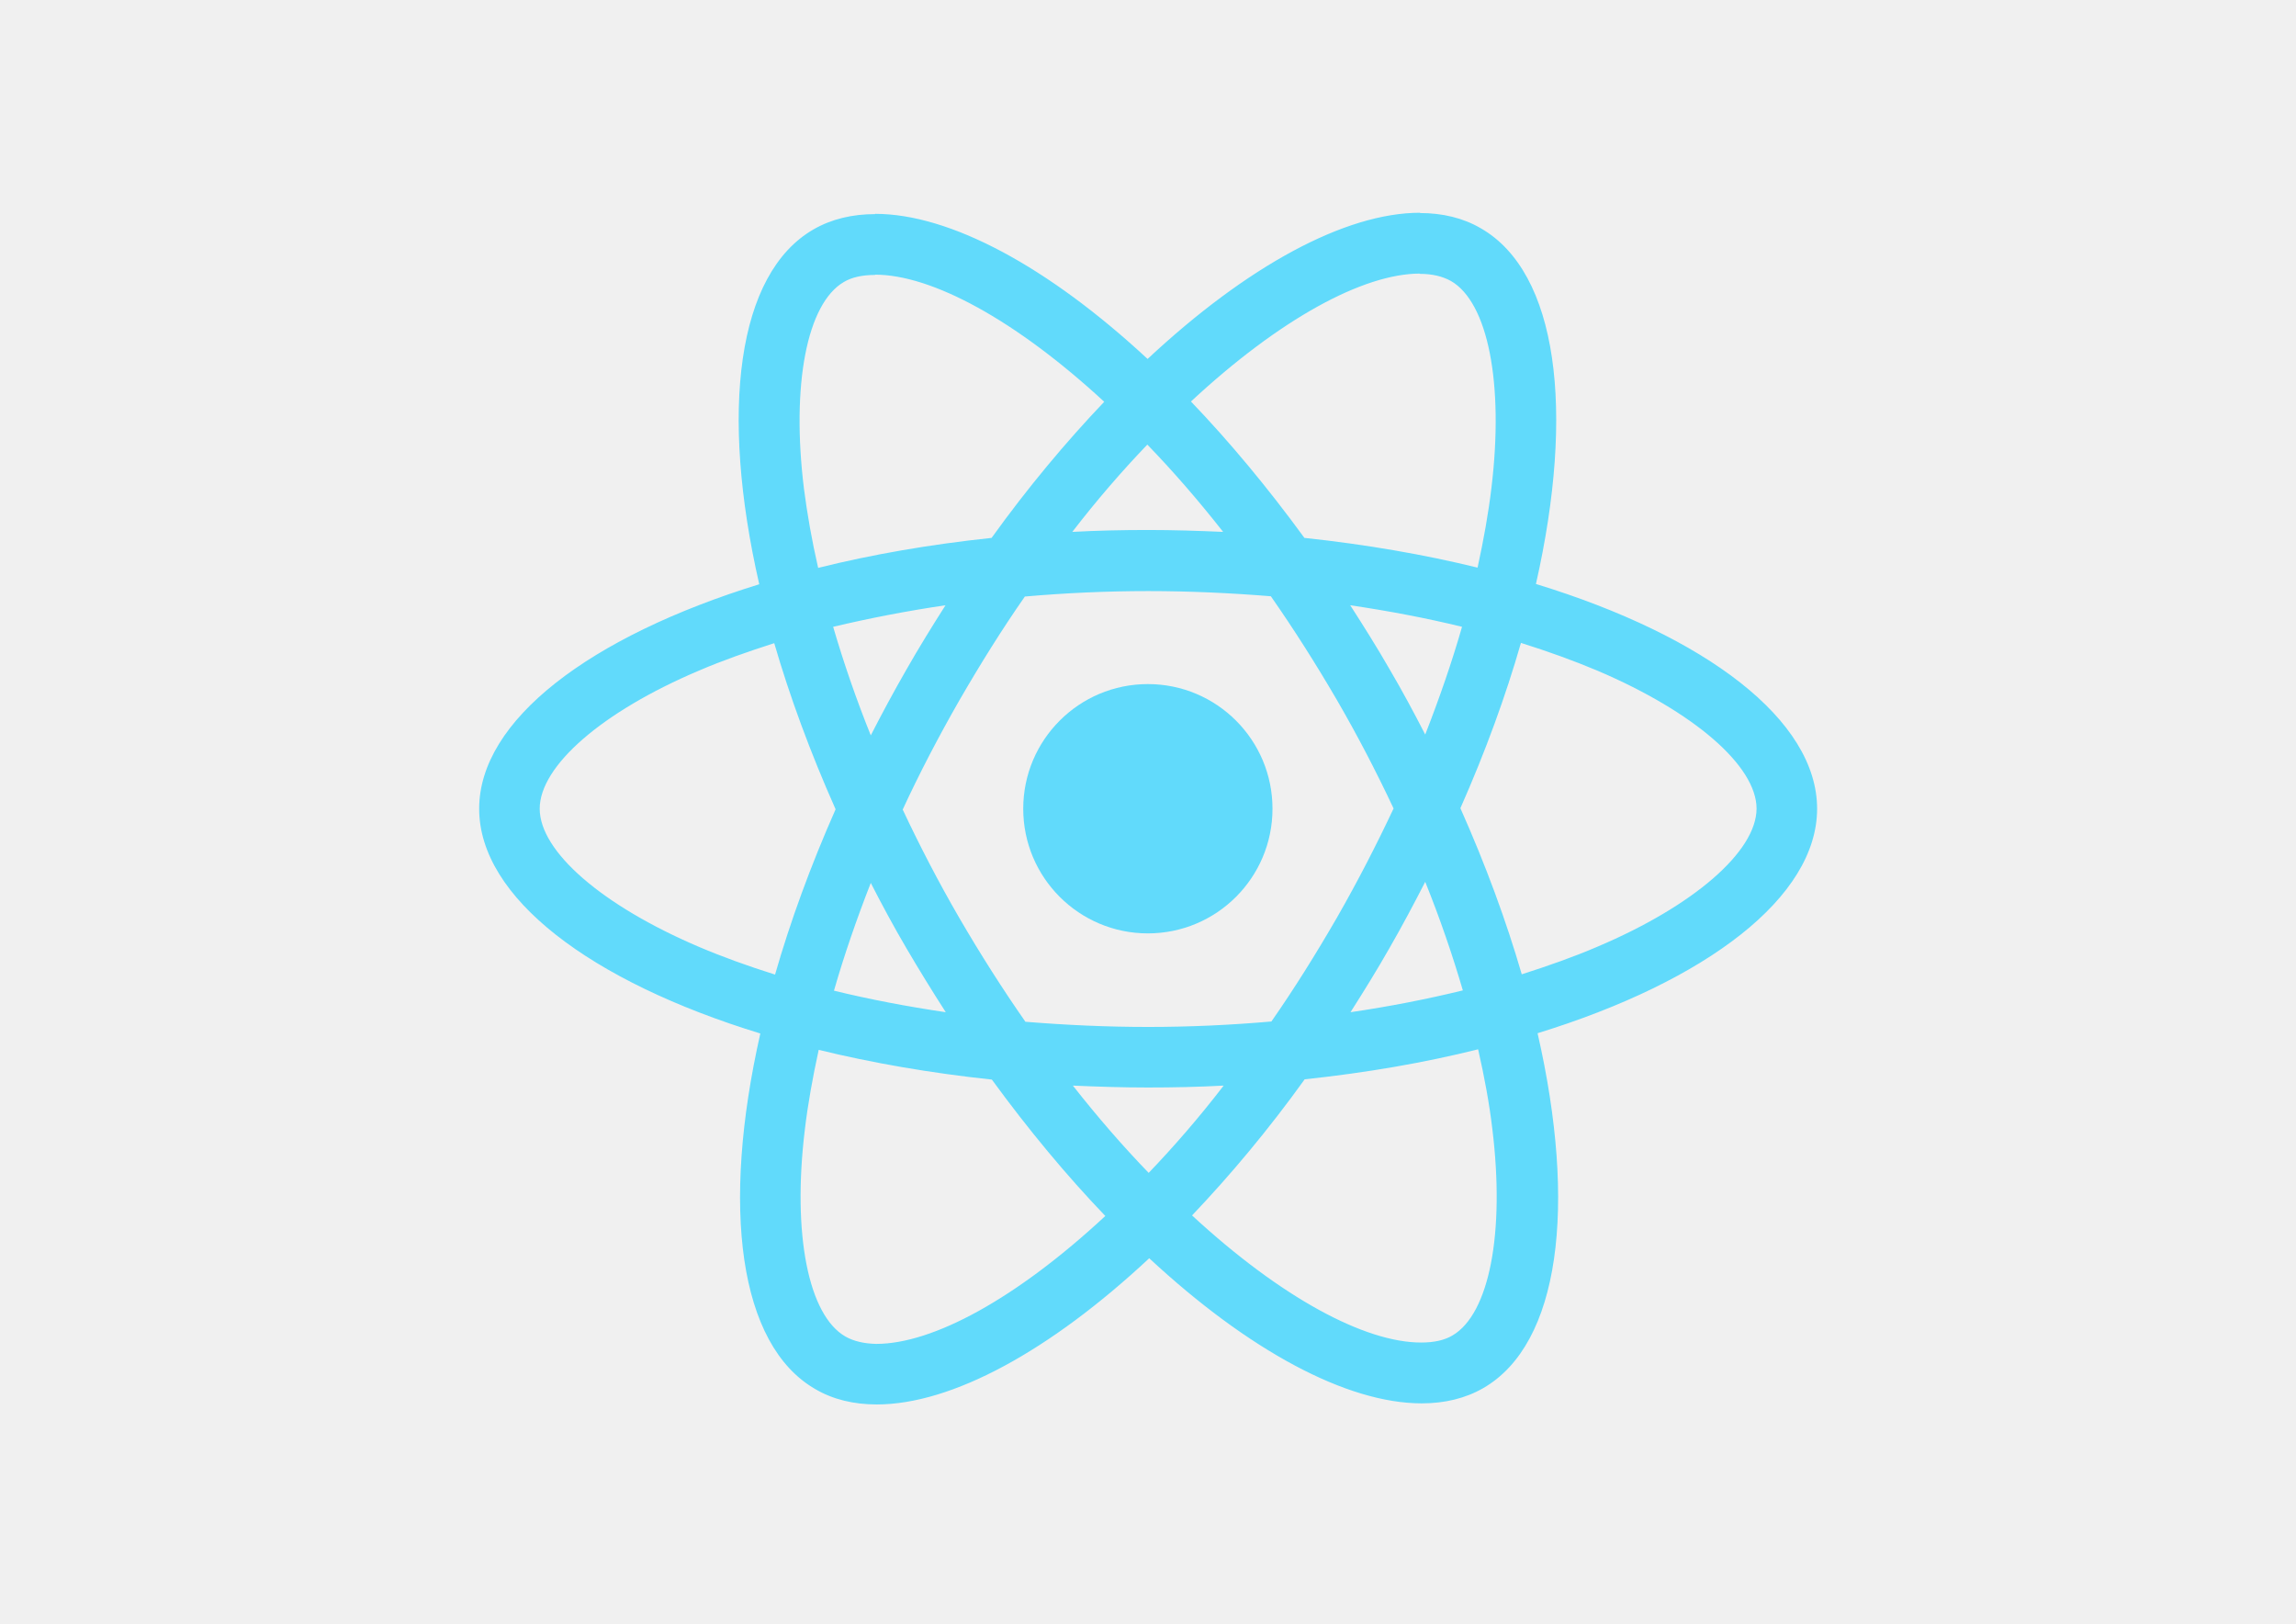
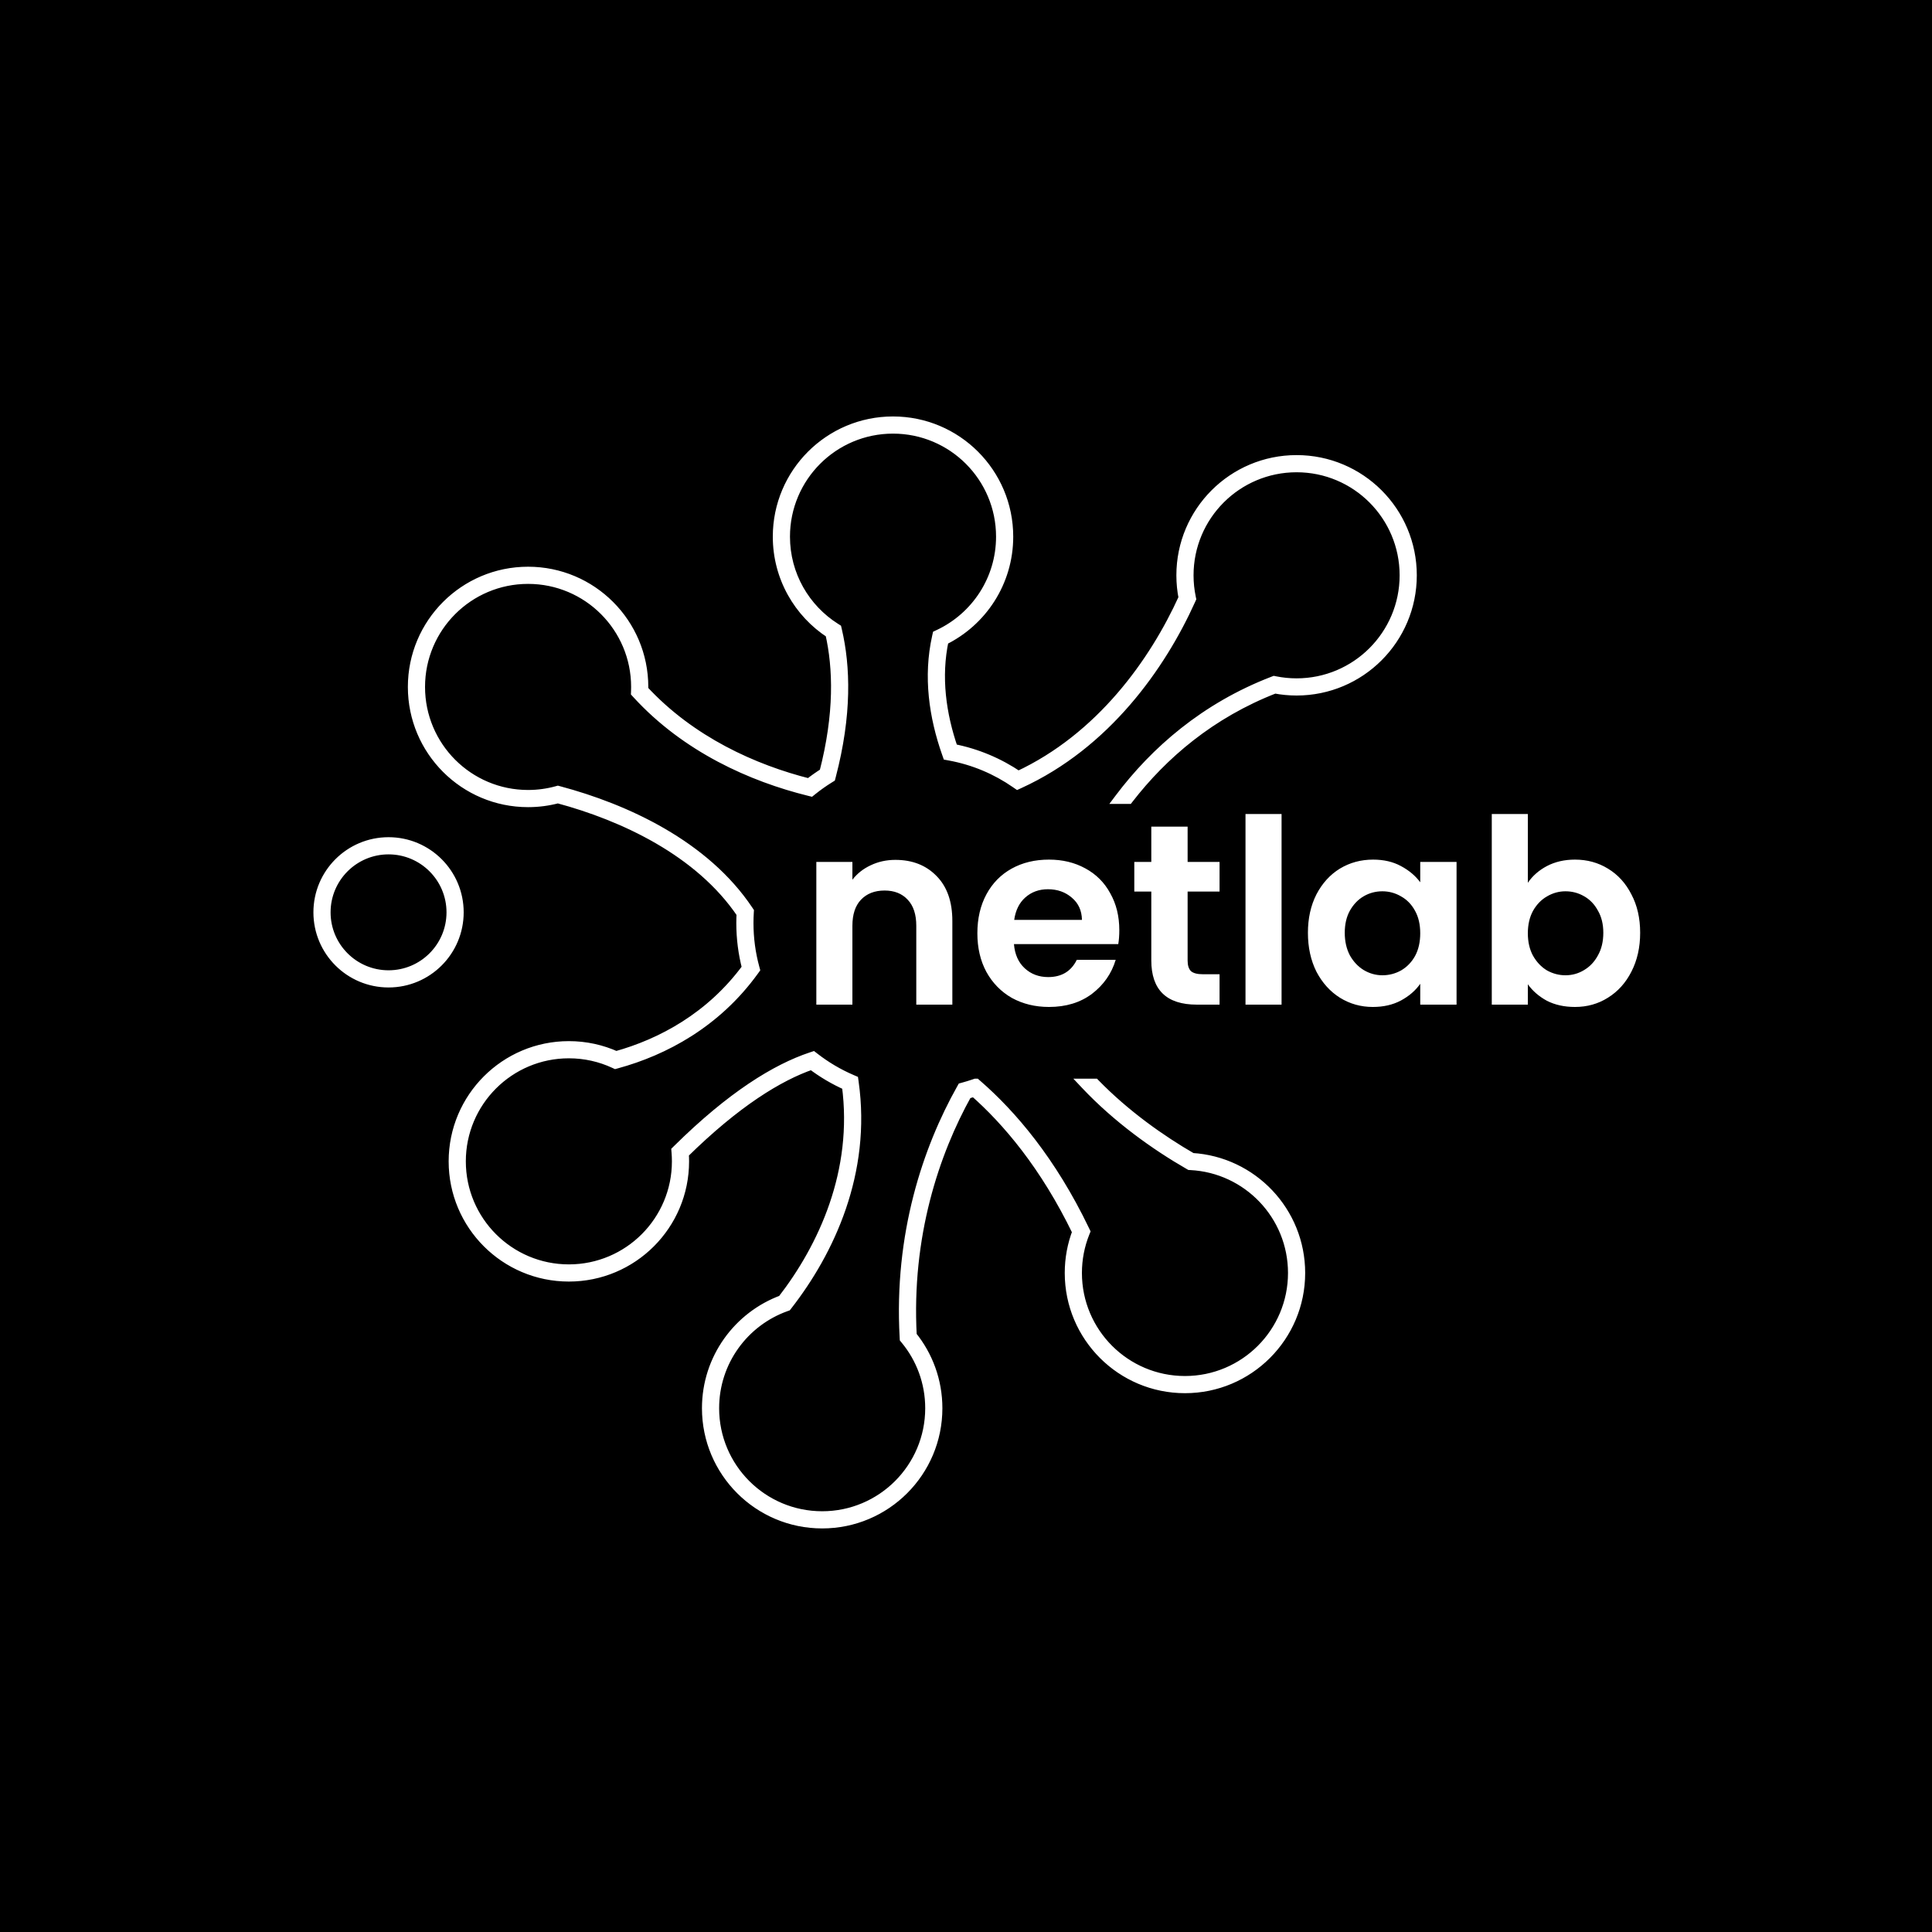
- <svg xmlns="http://www.w3.org/2000/svg" viewBox="0 0 841.9 595.3">
-   <g fill="#61DAFB">
-     <path d="M666.3 296.5c0-32.5-40.7-63.3-103.1-82.4 14.4-63.6 8-114.2-20.2-130.4-6.5-3.8-14.1-5.6-22.4-5.6v22.3c4.6 0 8.3.9 11.4 2.6 13.6 7.8 19.5 37.5 14.9 75.7-1.1 9.4-2.9 19.3-5.1 29.4-19.6-4.8-41-8.5-63.5-10.9-13.5-18.5-27.5-35.3-41.6-50 32.6-30.3 63.2-46.9 84-46.9V78c-27.5 0-63.5 19.6-99.9 53.6-36.4-33.8-72.4-53.2-99.9-53.2v22.3c20.7 0 51.4 16.5 84 46.6-14 14.7-28 31.4-41.3 49.9-22.6 2.4-44 6.1-63.6 11-2.3-10-4-19.7-5.2-29-4.7-38.2 1.1-67.9 14.6-75.8 3-1.8 6.9-2.6 11.5-2.6V78.5c-8.4 0-16 1.8-22.6 5.6-28.1 16.2-34.4 66.7-19.9 130.1-62.2 19.2-102.7 49.9-102.7 82.3 0 32.5 40.7 63.3 103.1 82.4-14.4 63.6-8 114.2 20.2 130.4 6.5 3.8 14.1 5.6 22.5 5.6 27.5 0 63.5-19.6 99.9-53.6 36.4 33.8 72.4 53.2 99.9 53.2 8.4 0 16-1.8 22.6-5.6 28.1-16.2 34.4-66.7 19.9-130.1 62-19.1 102.5-49.9 102.5-82.3zm-130.2-66.7c-3.7 12.9-8.3 26.2-13.5 39.5-4.1-8-8.4-16-13.1-24-4.6-8-9.5-15.8-14.4-23.4 14.2 2.1 27.9 4.7 41 7.9zm-45.8 106.5c-7.8 13.5-15.8 26.3-24.1 38.2-14.9 1.3-30 2-45.2 2-15.1 0-30.2-.7-45-1.9-8.3-11.9-16.4-24.6-24.2-38-7.6-13.1-14.5-26.4-20.8-39.8 6.2-13.4 13.2-26.8 20.7-39.9 7.8-13.5 15.8-26.3 24.1-38.2 14.9-1.3 30-2 45.2-2 15.1 0 30.2.7 45 1.9 8.3 11.9 16.4 24.6 24.2 38 7.6 13.1 14.5 26.4 20.8 39.8-6.3 13.4-13.2 26.8-20.7 39.9zm32.3-13c5.4 13.4 10 26.8 13.8 39.8-13.1 3.2-26.9 5.9-41.2 8 4.9-7.7 9.8-15.6 14.4-23.7 4.6-8 8.9-16.1 13-24.1zM421.2 430c-9.3-9.6-18.6-20.3-27.8-32 9 .4 18.2.7 27.5.7 9.4 0 18.7-.2 27.8-.7-9 11.7-18.3 22.4-27.5 32zm-74.4-58.9c-14.2-2.1-27.9-4.7-41-7.9 3.7-12.9 8.3-26.2 13.5-39.5 4.1 8 8.4 16 13.1 24 4.7 8 9.5 15.8 14.4 23.4zM420.7 163c9.3 9.6 18.6 20.3 27.8 32-9-.4-18.2-.7-27.5-.7-9.4 0-18.7.2-27.8.7 9-11.7 18.3-22.4 27.5-32zm-74 58.9c-4.9 7.7-9.8 15.6-14.4 23.7-4.6 8-8.9 16-13 24-5.4-13.4-10-26.8-13.8-39.8 13.1-3.1 26.9-5.8 41.2-7.9zm-90.5 125.2c-35.4-15.1-58.3-34.9-58.3-50.6 0-15.7 22.9-35.6 58.3-50.6 8.6-3.7 18-7 27.7-10.1 5.7 19.6 13.2 40 22.5 60.9-9.2 20.8-16.6 41.1-22.2 60.6-9.9-3.1-19.3-6.5-28-10.2zM310 490c-13.6-7.8-19.5-37.5-14.9-75.7 1.1-9.4 2.9-19.3 5.1-29.4 19.6 4.8 41 8.5 63.5 10.9 13.5 18.5 27.5 35.3 41.6 50-32.6 30.3-63.2 46.9-84 46.9-4.5-.1-8.3-1-11.3-2.7zm237.2-76.2c4.7 38.2-1.1 67.9-14.6 75.8-3 1.8-6.9 2.6-11.5 2.6-20.7 0-51.4-16.5-84-46.6 14-14.7 28-31.4 41.3-49.9 22.6-2.4 44-6.1 63.6-11 2.3 10.1 4.1 19.8 5.2 29.1zm38.5-66.7c-8.6 3.7-18 7-27.7 10.1-5.7-19.6-13.2-40-22.5-60.9 9.2-20.8 16.6-41.1 22.2-60.6 9.9 3.1 19.3 6.5 28.1 10.2 35.4 15.1 58.3 34.9 58.3 50.6-.1 15.7-23 35.6-58.4 50.6zM320.8 78.4z" />
-     <circle cx="420.9" cy="296.5" r="45.7" />
-     <path d="M520.5 78.1z" />
-   </g>
+ <svg xmlns="http://www.w3.org/2000/svg" width="900" height="900" viewBox="0 0 900 900" fill="none">
+   <path d="M0 0H900V900H0V0Z" fill="black" />
+   <path fill-rule="evenodd" clip-rule="evenodd" d="M366.5 250C366.5 222.662 388.662 200.5 416 200.5C443.338 200.5 465.5 222.662 465.5 250C465.5 269.798 453.877 286.886 437.072 294.804L435.964 295.326L435.698 296.521C431.543 315.136 434.248 333.962 440.318 351.158L440.8 352.524L442.225 352.785C453.41 354.832 463.767 359.25 472.757 365.501L473.928 366.314L475.224 365.722C515.682 347.223 541.513 310.567 555.387 279.75L555.721 279.007L555.554 278.211C554.863 274.918 554.5 271.503 554.5 268C554.5 240.662 576.662 218.5 604 218.5C631.338 218.5 653.5 240.662 653.5 268C653.5 295.338 631.338 317.5 604 317.5C600.638 317.5 597.357 317.165 594.188 316.528L593.476 316.385L592.798 316.646C560.597 329.034 537.104 349.8 520.528 372H526.817C542.654 351.722 564.541 333.029 593.926 321.57C597.193 322.181 600.56 322.5 604 322.5C634.1 322.5 658.5 298.1 658.5 268C658.5 237.9 634.1 213.5 604 213.5C573.9 213.5 549.5 237.9 549.5 268C549.5 271.564 549.842 275.05 550.497 278.427C536.975 308.142 512.331 342.736 474.421 360.583C465.53 354.626 455.429 350.33 444.565 348.143C439.174 332.312 436.893 315.386 440.326 298.783C458.21 289.848 470.5 271.362 470.5 250C470.5 219.9 446.1 195.5 416 195.5C385.9 195.5 361.5 219.9 361.5 250C361.5 269.036 371.262 285.791 386.041 295.534C389.579 311.356 390.224 332.411 383.266 359.482C381.01 360.916 378.828 362.455 376.727 364.092C351.287 357.627 322.361 344.619 300.49 321.073C300.497 320.716 300.5 320.359 300.5 320C300.5 289.9 276.1 265.5 246 265.5C215.9 265.5 191.5 289.9 191.5 320C191.5 350.1 215.9 374.5 246 374.5C250.798 374.5 255.455 373.879 259.893 372.713C290.311 380.9 325.218 397.279 344.606 425.747C344.536 427.156 344.5 428.574 344.5 430C344.5 437.141 345.397 444.076 347.086 450.698C330.454 473.188 307.868 485.316 287.06 491.15C280.313 488.16 272.847 486.5 265 486.5C234.9 486.5 210.5 510.9 210.5 541C210.5 571.1 234.9 595.5 265 595.5C295.1 595.5 319.5 571.1 319.5 541C319.5 539.881 319.466 538.769 319.4 537.667C343.23 514.263 362.788 502.215 377.985 496.87C382.851 500.515 388.128 503.641 393.735 506.168C398.844 545.772 382.767 580.547 363.935 604.928C343.241 612.657 328.5 632.604 328.5 656C328.5 686.1 352.9 710.5 383 710.5C413.1 710.5 437.5 686.1 437.5 656C437.5 643.112 433.023 631.263 425.542 621.932C423.116 575.857 435.933 537.459 450.994 510.293C451.879 510.04 452.758 509.773 453.63 509.492C468.7 522.836 486.15 543.393 500.945 573.889C498.717 579.839 497.5 586.28 497.5 593C497.5 623.1 521.9 647.5 552 647.5C582.1 647.5 606.5 623.1 606.5 593C606.5 564.071 583.962 540.408 555.485 538.61C541.191 530.34 525.127 518.954 511.363 505H504.438C519.506 521.188 537.7 534.151 553.503 543.239L554.022 543.537L554.62 543.568C580.739 544.929 601.5 566.541 601.5 593C601.5 620.338 579.338 642.5 552 642.5C524.662 642.5 502.5 620.338 502.5 593C502.5 586.532 503.739 580.36 505.991 574.703L506.396 573.685L505.922 572.697C490.456 540.475 472.004 518.892 456.093 505H451.252C450.395 505.265 449.531 505.516 448.662 505.753L447.651 506.028L447.138 506.941C431.39 534.995 417.883 574.964 420.594 623.021L420.641 623.841L421.164 624.474C428.246 633.037 432.5 644.018 432.5 656C432.5 683.338 410.338 705.5 383 705.5C355.662 705.5 333.5 683.338 333.5 656C333.5 634.522 347.181 616.232 366.312 609.383L366.995 609.138L367.441 608.566C387.182 583.233 404.462 546.369 398.501 504.095L398.304 502.703L397.013 502.148C390.891 499.515 385.171 496.125 379.969 492.096L378.914 491.279L377.648 491.7C361.141 497.196 340.256 510.006 315.066 534.917L314.237 535.737L314.333 536.899C314.443 538.251 314.5 539.618 314.5 541C314.5 568.338 292.338 590.5 265 590.5C237.662 590.5 215.5 568.338 215.5 541C215.5 513.662 237.662 491.5 265 491.5C272.435 491.5 279.48 493.137 285.801 496.069L286.63 496.453L287.511 496.213C309.669 490.171 334.089 477.228 351.832 452.677L352.531 451.711L352.219 450.56C350.447 444.009 349.5 437.117 349.5 430C349.5 428.387 349.549 426.785 349.644 425.196L349.695 424.357L349.228 423.658C328.798 393.059 291.786 376.019 260.533 367.708L259.878 367.534L259.225 367.714C255.018 368.878 250.584 369.5 246 369.5C218.662 369.5 196.5 347.338 196.5 320C196.5 292.662 218.662 270.5 246 270.5C273.338 270.5 295.5 292.662 295.5 320C295.5 320.644 295.488 321.286 295.463 321.924L295.424 322.949L296.116 323.706C319.279 349.046 350.119 362.669 376.712 369.243L377.913 369.54L378.878 368.765C381.381 366.754 384.01 364.894 386.751 363.198L387.601 362.672L387.854 361.706C395.413 332.887 394.661 310.384 390.686 293.415L390.452 292.419L389.587 291.872C375.708 283.098 366.5 267.623 366.5 250ZM152.5 425C152.5 409.26 165.26 396.5 181 396.5C196.74 396.5 209.5 409.26 209.5 425C209.5 440.74 196.74 453.5 181 453.5C165.26 453.5 152.5 440.74 152.5 425ZM181 391.5C162.498 391.5 147.5 406.498 147.5 425C147.5 443.502 162.498 458.5 181 458.5C199.502 458.5 214.5 443.502 214.5 425C214.5 406.498 199.502 391.5 181 391.5Z" fill="black" />
+   <path fill-rule="evenodd" clip-rule="evenodd" d="M365.5 250C365.5 222.11 388.11 199.5 416 199.5C443.89 199.5 466.5 222.11 466.5 250C466.5 270.199 454.641 287.632 437.498 295.709L436.834 296.022L436.674 296.739C432.57 315.121 435.234 333.751 441.261 350.825L441.55 351.645L442.405 351.802C453.734 353.875 464.223 358.349 473.328 364.68L474.03 365.168L474.808 364.812C514.964 346.452 540.656 310.035 554.475 279.339L554.675 278.894L554.575 278.416C553.871 275.056 553.5 271.572 553.5 268C553.5 240.11 576.11 217.5 604 217.5C631.89 217.5 654.5 240.11 654.5 268C654.5 295.89 631.89 318.5 604 318.5C600.572 318.5 597.225 318.159 593.991 317.508L593.563 317.423L593.157 317.579C561.452 329.777 538.234 350.151 521.777 372H525.551C541.564 351.305 563.818 332.175 593.831 320.535C597.124 321.168 600.524 321.5 604 321.5C633.547 321.5 657.5 297.547 657.5 268C657.5 238.453 633.547 214.5 604 214.5C574.453 214.5 550.5 238.453 550.5 268C550.5 271.61 550.858 275.137 551.54 278.549C537.931 308.583 512.952 343.758 474.331 361.729C465.282 355.576 454.944 351.174 443.806 349.013C438.188 332.756 435.784 315.27 439.447 298.102C457.239 289.413 469.5 271.14 469.5 250C469.5 220.453 445.547 196.5 416 196.5C386.453 196.5 362.5 220.453 362.5 250C362.5 268.83 372.229 285.387 386.928 294.919C390.598 311.026 391.293 332.493 384.135 360.115C381.65 361.678 379.254 363.37 376.957 365.181C351.177 358.702 321.692 345.522 299.481 321.456C299.493 320.972 299.5 320.487 299.5 320C299.5 290.453 275.547 266.5 246 266.5C216.453 266.5 192.5 290.453 192.5 320C192.5 349.547 216.453 373.5 246 373.5C250.804 373.5 255.462 372.866 259.895 371.678C290.56 379.892 326.019 396.449 345.623 425.464C345.541 426.966 345.5 428.478 345.5 430C345.5 437.222 346.428 444.229 348.173 450.908C331.261 473.989 308.164 486.336 286.981 492.21C280.274 489.184 272.832 487.5 265 487.5C235.453 487.5 211.5 511.453 211.5 541C211.5 570.547 235.453 594.5 265 594.5C294.547 594.5 318.5 570.547 318.5 541C318.5 539.748 318.457 538.506 318.372 537.274C342.678 513.337 362.637 501.093 378.161 495.75C383.231 499.599 388.761 502.876 394.654 505.483C400.048 545.791 383.645 581.133 364.55 605.767C344.096 613.282 329.5 632.934 329.5 656C329.5 685.547 353.453 709.5 383 709.5C412.547 709.5 436.5 685.547 436.5 656C436.5 643.232 432.026 631.506 424.561 622.309C422.035 575.665 435.063 536.829 450.322 509.444C451.513 509.11 452.694 508.75 453.863 508.364C469.191 521.838 486.998 542.719 502.033 573.841C499.75 579.791 498.5 586.251 498.5 593C498.5 622.547 522.453 646.5 552 646.5C581.547 646.5 605.5 622.547 605.5 593C605.5 564.523 583.252 541.244 555.189 539.594C540.561 531.151 524.029 519.429 509.962 505H505.808C520.657 520.771 538.469 533.44 554.002 542.372L554.313 542.551L554.672 542.569C581.319 543.958 602.5 566.006 602.5 593C602.5 620.89 579.89 643.5 552 643.5C524.11 643.5 501.5 620.89 501.5 593C501.5 586.404 502.764 580.106 505.062 574.334L505.305 573.723L505.02 573.13C489.534 540.865 471.054 519.333 455.187 505.536L454.57 505H454.445L453.717 505.249C452.142 505.787 450.543 506.277 448.925 506.718L448.318 506.883L448.01 507.431C432.338 535.348 418.894 575.129 421.593 622.965L421.62 623.457L421.934 623.836C429.16 632.572 433.5 643.777 433.5 656C433.5 683.89 410.89 706.5 383 706.5C355.11 706.5 332.5 683.89 332.5 656C332.5 634.086 346.459 615.429 365.975 608.441L366.385 608.295L366.652 607.951C386.292 582.747 403.421 546.15 397.51 504.235L397.393 503.4L396.618 503.066C390.418 500.4 384.624 496.967 379.357 492.886L378.724 492.396L377.964 492.649C361.65 498.081 340.892 510.782 315.77 535.628L315.272 536.12L315.329 536.817C315.442 538.196 315.5 539.591 315.5 541C315.5 568.89 292.89 591.5 265 591.5C237.11 591.5 214.5 568.89 214.5 541C214.5 513.11 237.11 490.5 265 490.5C272.583 490.5 279.772 492.17 286.222 495.162L286.719 495.392L287.248 495.248C309.241 489.251 333.443 476.415 351.022 452.091L351.441 451.511L351.254 450.821C349.458 444.186 348.5 437.206 348.5 430C348.5 428.367 348.549 426.745 348.646 425.136L348.677 424.633L348.396 424.213C328.167 393.915 291.441 376.962 260.276 368.674L259.883 368.57L259.491 368.678C255.198 369.865 250.675 370.5 246 370.5C218.11 370.5 195.5 347.89 195.5 320C195.5 292.11 218.11 269.5 246 269.5C273.89 269.5 296.5 292.11 296.5 320C296.5 320.657 296.487 321.311 296.463 321.962L296.439 322.577L296.854 323.031C319.842 348.18 350.481 361.728 376.952 368.272L377.673 368.45L378.252 367.985C380.787 365.949 383.449 364.065 386.225 362.347L386.735 362.032L386.887 361.452C394.408 332.778 393.647 310.441 389.712 293.643L389.572 293.046L389.053 292.718C374.896 283.768 365.5 267.981 365.5 250ZM151.5 425C151.5 408.708 164.708 395.5 181 395.5C197.292 395.5 210.5 408.708 210.5 425C210.5 441.292 197.292 454.5 181 454.5C164.708 454.5 151.5 441.292 151.5 425ZM181 392.5C163.051 392.5 148.5 407.051 148.5 425C148.5 442.949 163.051 457.5 181 457.5C198.949 457.5 213.5 442.949 213.5 425C213.5 407.051 198.949 392.5 181 392.5Z" fill="black" />
+   <path d="M437.498 295.709L436.433 293.448L437.498 295.709ZM436.834 296.022L435.768 293.761L434.66 294.283L434.394 295.478L436.834 296.022ZM436.674 296.739L439.113 297.284L439.114 297.284L436.674 296.739ZM441.261 350.825L443.618 349.993V349.993L441.261 350.825ZM441.55 351.645L439.193 352.477L439.675 353.843L441.1 354.104L441.55 351.645ZM442.405 351.802L441.955 354.261L442.405 351.802ZM473.328 364.68L471.901 366.732V366.732L473.328 364.68ZM474.03 365.168L472.603 367.221L473.774 368.034L475.07 367.441L474.03 365.168ZM474.808 364.812L475.848 367.086L475.848 367.086L474.808 364.812ZM554.475 279.339L552.195 278.313L552.195 278.313L554.475 279.339ZM554.675 278.894L556.955 279.92L557.289 279.178L557.122 278.381L554.675 278.894ZM554.575 278.416L552.128 278.929L552.128 278.929L554.575 278.416ZM593.991 317.508L594.484 315.058V315.058L593.991 317.508ZM593.563 317.423L594.056 314.972L593.344 314.828L592.666 315.089L593.563 317.423ZM593.157 317.579L592.259 315.246L593.157 317.579ZM521.777 372L519.78 370.496L516.765 374.5H521.777V372ZM525.551 372V374.5H526.777L527.528 373.53L525.551 372ZM593.831 320.535L594.304 318.08L593.598 317.944L592.927 318.204L593.831 320.535ZM551.54 278.549L553.817 279.581L554.149 278.848L553.991 278.058L551.54 278.549ZM474.331 361.729L472.926 363.796L474.099 364.594L475.386 363.995L474.331 361.729ZM443.806 349.013L441.443 349.829L441.914 351.192L443.329 351.467L443.806 349.013ZM439.447 298.102L438.35 295.855L437.256 296.389L437.002 297.58L439.447 298.102ZM386.928 294.919L389.365 294.363L389.14 293.374L388.288 292.821L386.928 294.919ZM384.135 360.115L385.466 362.231L386.306 361.703L386.555 360.742L384.135 360.115ZM376.957 365.181L376.348 367.606L377.54 367.906L378.505 367.145L376.957 365.181ZM299.481 321.456L296.981 321.389L296.954 322.404L297.643 323.151L299.481 321.456ZM259.895 371.678L260.542 369.263L259.894 369.089L259.247 369.263L259.895 371.678ZM345.623 425.464L348.119 425.599L348.164 424.76L347.694 424.064L345.623 425.464ZM348.173 450.908L350.189 452.385L350.892 451.426L350.592 450.276L348.173 450.908ZM286.981 492.21L285.953 494.489L286.778 494.861L287.649 494.619L286.981 492.21ZM318.372 537.274L316.618 535.493L315.799 536.3L315.878 537.446L318.372 537.274ZM378.161 495.75L379.672 493.759L378.609 492.951L377.347 493.386L378.161 495.75ZM394.654 505.483L397.132 505.151L396.946 503.763L395.665 503.196L394.654 505.483ZM364.55 605.767L365.413 608.113L366.087 607.866L366.526 607.298L364.55 605.767ZM424.561 622.309L422.065 622.444L422.109 623.254L422.62 623.884L424.561 622.309ZM450.322 509.444L449.647 507.037L448.645 507.318L448.138 508.227L450.322 509.444ZM453.863 508.364L455.514 506.487L454.439 505.542L453.08 505.99L453.863 508.364ZM502.033 573.841L504.367 574.737L504.755 573.727L504.284 572.754L502.033 573.841ZM555.189 539.594L553.94 541.759L554.452 542.055L555.042 542.089L555.189 539.594ZM509.962 505L511.753 503.255L511.017 502.5H509.962V505ZM505.808 505V502.5H500.02L503.988 506.714L505.808 505ZM554.002 542.372L552.756 544.539L552.756 544.539L554.002 542.372ZM554.313 542.551L553.067 544.718L553.586 545.016L554.183 545.047L554.313 542.551ZM554.672 542.569L554.802 540.073L554.672 542.569ZM505.062 574.334L502.739 573.409V573.409L505.062 574.334ZM505.305 573.723L507.628 574.647L508.033 573.629L507.559 572.641L505.305 573.723ZM505.02 573.13L507.274 572.048L505.02 573.13ZM455.187 505.536L456.827 503.65L455.187 505.536ZM454.57 505L456.21 503.113L455.505 502.5H454.57V505ZM454.445 505V502.5H454.03L453.637 502.634L454.445 505ZM453.717 505.249L454.526 507.614H454.526L453.717 505.249ZM448.925 506.718L448.268 504.306L448.268 504.306L448.925 506.718ZM448.318 506.883L447.662 504.471L446.651 504.746L446.138 505.659L448.318 506.883ZM448.01 507.431L445.831 506.207L445.831 506.207L448.01 507.431ZM421.593 622.965L424.089 622.824V622.824L421.593 622.965ZM421.62 623.457L419.124 623.597L419.171 624.417L419.694 625.05L421.62 623.457ZM421.934 623.836L423.861 622.243L423.861 622.243L421.934 623.836ZM365.975 608.441L366.817 610.795L366.817 610.795L365.975 608.441ZM366.385 608.295L367.227 610.648L367.911 610.404L368.357 609.831L366.385 608.295ZM366.652 607.951L368.624 609.488L368.624 609.488L366.652 607.951ZM397.51 504.235L395.035 504.584L397.51 504.235ZM397.393 503.4L399.868 503.051L399.672 501.658L398.38 501.103L397.393 503.4ZM396.618 503.066L395.63 505.363L395.63 505.363L396.618 503.066ZM379.357 492.886L380.888 490.91L380.888 490.91L379.357 492.886ZM378.724 492.396L380.255 490.42L379.2 489.603L377.934 490.024L378.724 492.396ZM377.964 492.649L378.754 495.021L377.964 492.649ZM315.77 535.628L314.012 533.851H314.012L315.77 535.628ZM315.272 536.12L313.514 534.342L312.685 535.162L312.781 536.324L315.272 536.12ZM315.329 536.817L317.821 536.613L317.821 536.613L315.329 536.817ZM286.222 495.162L285.17 497.43L285.17 497.43L286.222 495.162ZM286.719 495.392L285.667 497.66L286.496 498.045L287.377 497.804L286.719 495.392ZM287.248 495.248L287.906 497.66L287.906 497.66L287.248 495.248ZM351.022 452.091L348.995 450.627V450.627L351.022 452.091ZM351.441 451.511L353.467 452.976L354.165 452.009L353.854 450.858L351.441 451.511ZM351.254 450.821L353.667 450.168V450.168L351.254 450.821ZM348.646 425.136L351.142 425.287L351.142 425.287L348.646 425.136ZM348.677 424.633L351.172 424.783L351.223 423.944L350.756 423.244L348.677 424.633ZM348.396 424.213L350.476 422.825L350.476 422.825L348.396 424.213ZM260.276 368.674L260.919 366.258H260.919L260.276 368.674ZM259.883 368.57L260.526 366.154L259.871 365.979L259.217 366.16L259.883 368.57ZM259.491 368.678L258.825 366.269H258.825L259.491 368.678ZM296.463 321.962L298.961 322.057V322.057L296.463 321.962ZM296.439 322.577L293.941 322.481L293.902 323.506L294.594 324.264L296.439 322.577ZM296.854 323.031L295.009 324.718V324.718L296.854 323.031ZM376.952 368.272L377.552 365.845L376.952 368.272ZM377.673 368.45L377.073 370.877L378.274 371.174L379.239 370.399L377.673 368.45ZM378.252 367.985L379.817 369.934L379.817 369.934L378.252 367.985ZM386.225 362.347L387.541 364.473L387.541 364.473L386.225 362.347ZM386.735 362.032L388.05 364.158L388.9 363.632L389.153 362.666L386.735 362.032ZM386.887 361.452L389.305 362.087V362.087L386.887 361.452ZM389.712 293.643L387.278 294.213V294.214L389.712 293.643ZM389.572 293.046L392.006 292.475L391.773 291.479L390.908 290.932L389.572 293.046ZM389.053 292.718L390.389 290.604L390.389 290.604L389.053 292.718ZM416 197C386.729 197 363 220.729 363 250H368C368 223.49 389.49 202 416 202V197ZM469 250C469 220.729 445.271 197 416 197V202C442.51 202 464 223.49 464 250H469ZM438.564 297.971C456.549 289.496 469 271.203 469 250H464C464 269.196 452.732 285.768 436.433 293.448L438.564 297.971ZM437.899 298.284L438.564 297.971L436.433 293.448L435.768 293.761L437.899 298.284ZM439.114 297.284L439.274 296.567L434.394 295.478L434.234 296.195L439.114 297.284ZM443.618 349.993C437.699 333.223 435.14 315.083 439.113 297.284L434.234 296.195C430.001 315.158 432.769 334.279 438.903 351.658L443.618 349.993ZM443.908 350.813L443.618 349.993L438.903 351.657L439.193 352.477L443.908 350.813ZM442.855 349.342L442 349.186L441.1 354.104L441.955 354.261L442.855 349.342ZM474.755 362.627C465.365 356.098 454.543 351.481 442.855 349.342L441.955 354.261C452.924 356.268 463.082 360.601 471.901 366.732L474.755 362.627ZM475.458 363.115L474.755 362.627L471.901 366.732L472.603 367.221L475.458 363.115ZM473.769 362.539L472.991 362.894L475.07 367.441L475.848 367.086L473.769 362.539ZM552.195 278.313C538.514 308.703 513.169 344.524 473.769 362.539L475.848 367.086C516.759 348.38 542.799 311.366 556.754 280.366L552.195 278.313ZM552.396 277.868L552.195 278.313L556.754 280.366L556.955 279.92L552.396 277.868ZM552.128 278.929L552.229 279.407L557.122 278.381L557.022 277.903L552.128 278.929ZM551 268C551 271.745 551.389 275.401 552.128 278.929L557.022 277.903C556.353 274.711 556 271.399 556 268H551ZM604 215C574.729 215 551 238.729 551 268H556C556 241.49 577.49 220 604 220V215ZM657 268C657 238.729 633.271 215 604 215V220C630.51 220 652 241.49 652 268H657ZM604 321C633.271 321 657 297.271 657 268H652C652 294.51 630.51 316 604 316V321ZM593.498 319.959C596.893 320.642 600.405 321 604 321V316C600.738 316 597.556 315.675 594.484 315.058L593.498 319.959ZM593.071 319.874L593.498 319.959L594.484 315.058L594.056 314.972L593.071 319.874ZM594.054 319.912L594.461 319.756L592.666 315.089L592.259 315.246L594.054 319.912ZM523.774 373.504C539.999 351.964 562.857 331.915 594.054 319.912L592.259 315.246C560.047 327.639 536.469 348.339 519.78 370.496L523.774 373.504ZM521.777 374.5H525.551V369.5H521.777V374.5ZM592.927 318.204C562.424 330.034 539.819 349.475 523.574 370.47L527.528 373.53C543.31 353.134 565.211 334.316 594.735 322.865L592.927 318.204ZM604 319C600.684 319 597.442 318.684 594.304 318.08L593.359 322.989C596.807 323.653 600.365 324 604 324V319ZM655 268C655 296.167 632.167 319 604 319V324C634.928 324 660 298.928 660 268H655ZM604 217C632.167 217 655 239.833 655 268H660C660 237.072 634.928 212 604 212V217ZM553 268C553 239.833 575.833 217 604 217V212C573.072 212 548 237.072 548 268H553ZM553.991 278.058C553.341 274.807 553 271.444 553 268H548C548 271.775 548.374 275.467 549.089 279.039L553.991 278.058ZM475.386 363.995C514.748 345.68 540.071 309.919 553.817 279.581L549.263 277.517C535.792 307.247 511.156 341.836 473.276 359.462L475.386 363.995ZM443.329 351.467C454.127 353.562 464.15 357.829 472.926 363.796L475.737 359.661C466.414 353.322 455.76 348.786 444.282 346.559L443.329 351.467ZM437.002 297.58C433.219 315.312 435.722 333.272 441.443 349.829L446.168 348.196C440.655 332.239 438.349 315.229 441.892 298.623L437.002 297.58ZM467 250C467 270.148 455.317 287.57 438.35 295.855L440.544 300.348C459.161 291.256 472 272.131 472 250H467ZM416 199C444.167 199 467 221.833 467 250H472C472 219.072 446.928 194 416 194V199ZM365 250C365 221.833 387.833 199 416 199V194C385.072 194 360 219.072 360 250H365ZM388.288 292.821C374.27 283.73 365 267.947 365 250H360C360 269.712 370.188 287.043 385.567 297.016L388.288 292.821ZM386.555 360.742C393.805 332.765 393.131 310.892 389.365 294.363L384.49 295.474C388.065 311.161 388.781 332.221 381.715 359.488L386.555 360.742ZM378.505 367.145C380.733 365.388 383.056 363.747 385.466 362.231L382.804 357.999C380.244 359.609 377.776 361.352 375.409 363.218L378.505 367.145ZM297.643 323.151C320.287 347.685 350.267 361.051 376.348 367.606L377.567 362.757C352.087 356.353 323.098 343.359 301.318 319.76L297.643 323.151ZM297 320C297 320.464 296.994 320.927 296.981 321.389L301.98 321.522C301.993 321.016 302 320.509 302 320H297ZM246 269C274.167 269 297 291.833 297 320H302C302 289.072 276.928 264 246 264V269ZM195 320C195 291.833 217.833 269 246 269V264C215.072 264 190 289.072 190 320H195ZM246 371C217.833 371 195 348.167 195 320H190C190 350.928 215.072 376 246 376V371ZM259.247 369.263C255.024 370.396 250.583 371 246 371V376C251.025 376 255.901 375.337 260.543 374.092L259.247 369.263ZM347.694 424.064C327.591 394.31 291.429 377.537 260.542 369.263L259.248 374.092C289.692 382.248 324.447 398.587 343.551 426.863L347.694 424.064ZM348 430C348 428.523 348.04 427.056 348.119 425.599L343.126 425.328C343.042 426.875 343 428.433 343 430H348ZM350.592 450.276C348.901 443.802 348 437.007 348 430H343C343 437.437 343.956 444.656 345.754 451.539L350.592 450.276ZM287.649 494.619C309.239 488.633 332.871 476.021 350.189 452.385L346.156 449.43C329.65 471.957 307.09 484.04 286.313 489.801L287.649 494.619ZM265 490C272.47 490 279.562 491.605 285.953 494.489L288.01 489.931C280.985 486.762 273.193 485 265 485V490ZM214 541C214 512.833 236.833 490 265 490V485C234.072 485 209 510.072 209 541H214ZM265 592C236.833 592 214 569.167 214 541H209C209 571.928 234.072 597 265 597V592ZM316 541C316 569.167 293.167 592 265 592V597C295.928 597 321 571.928 321 541H316ZM315.878 537.446C315.959 538.62 316 539.805 316 541H321C321 539.691 320.955 538.391 320.866 537.103L315.878 537.446ZM377.347 493.386C361.356 498.89 341.088 511.394 316.618 535.493L320.126 539.056C344.268 515.279 363.918 503.296 378.974 498.114L377.347 493.386ZM395.665 503.196C389.952 500.669 384.59 497.492 379.672 493.759L376.649 497.741C381.872 501.706 387.57 505.082 393.642 507.769L395.665 503.196ZM366.526 607.298C385.87 582.342 402.644 546.344 397.132 505.151L392.176 505.814C397.452 545.239 381.42 579.923 362.575 604.235L366.526 607.298ZM332 656C332 634.016 345.91 615.278 365.413 608.113L363.688 603.42C342.282 611.285 327 631.853 327 656H332ZM383 707C354.833 707 332 684.167 332 656H327C327 686.928 352.072 712 383 712V707ZM434 656C434 684.167 411.167 707 383 707V712C413.928 712 439 686.928 439 656H434ZM422.62 623.884C429.736 632.652 434 643.827 434 656H439C439 642.638 434.315 630.36 426.502 620.733L422.62 623.884ZM448.138 508.227C432.691 535.951 419.509 575.252 422.065 622.444L427.057 622.173C424.561 576.078 437.436 537.707 452.506 510.661L448.138 508.227ZM453.08 505.99C451.947 506.364 450.802 506.713 449.647 507.037L450.997 511.851C452.225 511.507 453.442 511.136 454.647 510.738L453.08 505.99ZM504.284 572.754C489.1 541.322 471.086 520.176 455.514 506.487L452.213 510.242C467.296 523.501 484.896 544.115 499.782 574.929L504.284 572.754ZM501 593C501 586.562 502.192 580.405 504.367 574.737L499.699 572.946C497.308 579.177 496 585.94 496 593H501ZM552 644C523.833 644 501 621.167 501 593H496C496 623.928 521.072 649 552 649V644ZM603 593C603 621.167 580.167 644 552 644V649C582.928 649 608 623.928 608 593H603ZM555.042 542.089C581.792 543.662 603 565.855 603 593H608C608 563.192 584.713 538.826 555.336 537.098L555.042 542.089ZM508.172 506.745C522.437 521.377 539.167 533.233 553.94 541.759L556.439 537.428C541.956 529.07 525.62 517.48 511.753 503.255L508.172 506.745ZM509.962 502.5H505.808V507.5H509.962V502.5ZM555.248 540.205C539.866 531.359 522.266 518.833 507.628 503.286L503.988 506.714C519.048 522.709 537.073 535.521 552.756 544.539L555.248 540.205ZM555.559 540.383L555.248 540.204L552.756 544.539L553.067 544.718L555.559 540.383ZM554.802 540.073L554.443 540.054L554.183 545.047L554.542 545.066L554.802 540.073ZM605 593C605 564.669 582.771 541.53 554.802 540.073L554.542 545.066C579.868 546.385 600 567.343 600 593H605ZM552 646C581.271 646 605 622.271 605 593H600C600 619.51 578.51 641 552 641V646ZM499 593C499 622.271 522.729 646 552 646V641C525.49 641 504 619.51 504 593H499ZM502.739 573.409C500.326 579.471 499 586.082 499 593H504C504 586.725 505.202 580.741 507.384 575.258L502.739 573.409ZM502.982 572.798L502.739 573.409L507.384 575.258L507.628 574.647L502.982 572.798ZM502.766 574.212L503.051 574.804L507.559 572.641L507.274 572.048L502.766 574.212ZM453.546 507.423C469.163 521.002 487.431 542.262 502.766 574.212L507.274 572.048C491.636 539.467 472.944 517.665 456.827 503.65L453.546 507.423ZM452.93 506.887L453.546 507.423L456.827 503.65L456.21 503.113L452.93 506.887ZM454.57 502.5H454.445V507.5H454.57V502.5ZM454.526 507.614L455.254 507.366L453.637 502.634L452.909 502.883L454.526 507.614ZM449.581 509.13C451.251 508.676 452.9 508.17 454.526 507.614L452.909 502.883C451.383 503.404 449.836 503.879 448.268 504.306L449.581 509.13ZM448.975 509.295L449.581 509.13L448.268 504.306L447.662 504.471L448.975 509.295ZM450.19 508.655L450.498 508.107L446.138 505.659L445.831 506.207L450.19 508.655ZM424.089 622.824C421.421 575.542 434.71 536.231 450.19 508.655L445.831 506.207C429.967 534.465 416.367 574.715 419.097 623.106L424.089 622.824ZM424.117 623.316L424.089 622.824L419.097 623.106L419.124 623.597L424.117 623.316ZM423.861 622.243L423.547 621.863L419.694 625.05L420.008 625.43L423.861 622.243ZM436 656C436 643.174 431.443 631.411 423.861 622.243L420.008 625.43C426.876 633.734 431 644.38 431 656H436ZM383 709C412.271 709 436 685.271 436 656H431C431 682.51 409.51 704 383 704V709ZM330 656C330 685.271 353.729 709 383 709V704C356.49 704 335 682.51 335 656H330ZM365.132 606.088C344.653 613.42 330 632.997 330 656H335C335 635.175 348.264 617.438 366.817 610.795L365.132 606.088ZM365.542 605.941L365.132 606.088L366.817 610.795L367.227 610.648L365.542 605.941ZM364.68 606.415L364.413 606.758L368.357 609.831L368.624 609.488L364.68 606.415ZM395.035 504.584C400.819 545.603 384.069 581.533 364.68 606.415L368.624 609.488C388.516 583.961 406.023 546.698 399.986 503.886L395.035 504.584ZM394.917 503.749L395.035 504.584L399.986 503.886L399.868 503.051L394.917 503.749ZM395.63 505.363L396.405 505.696L398.38 501.103L397.605 500.77L395.63 505.363ZM377.826 494.863C383.258 499.071 389.234 502.612 395.63 505.363L397.605 500.77C391.602 498.188 385.99 494.863 380.888 490.91L377.826 494.863ZM377.193 494.372L377.826 494.863L380.888 490.91L380.255 490.42L377.193 494.372ZM378.754 495.021L379.514 494.768L377.934 490.024L377.174 490.277L378.754 495.021ZM317.527 537.406C342.485 512.724 362.924 500.292 378.754 495.021L377.174 490.277C360.376 495.87 339.3 508.841 314.012 533.851L317.527 537.406ZM317.03 537.897L317.527 537.406L314.012 533.851L313.514 534.342L317.03 537.897ZM317.821 536.613L317.764 535.916L312.781 536.324L312.838 537.021L317.821 536.613ZM318 541C318 539.523 317.94 538.06 317.821 536.613L312.838 537.021C312.945 538.333 313 539.659 313 541H318ZM265 594C294.271 594 318 570.271 318 541H313C313 567.51 291.51 589 265 589V594ZM212 541C212 570.271 235.729 594 265 594V589C238.49 589 217 567.51 217 541H212ZM265 488C235.729 488 212 511.729 212 541H217C217 514.49 238.49 493 265 493V488ZM287.274 492.894C280.501 489.753 272.954 488 265 488V493C272.212 493 279.043 494.588 285.17 497.43L287.274 492.894ZM287.771 493.124L287.274 492.894L285.17 497.43L285.667 497.66L287.771 493.124ZM286.59 492.836L286.062 492.98L287.377 497.804L287.906 497.66L286.59 492.836ZM348.995 450.627C331.827 474.383 308.172 486.951 286.59 492.836L287.906 497.66C310.31 491.551 335.058 478.447 353.048 453.556L348.995 450.627ZM349.415 450.047L348.995 450.627L353.048 453.556L353.467 452.976L349.415 450.047ZM348.841 451.474L349.028 452.164L353.854 450.858L353.667 450.168L348.841 451.474ZM346 430C346 437.429 346.988 444.628 348.841 451.474L353.667 450.168C351.929 443.744 351 436.984 351 430H346ZM346.151 424.986C346.051 426.644 346 428.316 346 430H351C351 428.417 351.048 426.845 351.142 425.287L346.151 424.986ZM346.181 424.482L346.151 424.986L351.142 425.287L351.172 424.783L346.181 424.482ZM346.317 425.601L346.598 426.021L350.756 423.244L350.476 422.825L346.317 425.601ZM259.634 371.09C290.578 379.319 326.589 396.055 346.317 425.601L350.476 422.825C329.744 391.776 292.304 374.605 260.919 366.258L259.634 371.09ZM259.241 370.986L259.634 371.09L260.919 366.258L260.526 366.154L259.241 370.986ZM260.157 371.088L260.55 370.979L259.217 366.16L258.825 366.269L260.157 371.088ZM246 373C250.902 373 255.65 372.334 260.157 371.088L258.825 366.269C254.747 367.396 250.447 368 246 368V373ZM193 320C193 349.271 216.729 373 246 373V368C219.49 368 198 346.51 198 320H193ZM246 267C216.729 267 193 290.729 193 320H198C198 293.49 219.49 272 246 272V267ZM299 320C299 290.729 275.271 267 246 267V272C272.51 272 294 293.49 294 320H299ZM298.961 322.057C298.987 321.375 299 320.689 299 320H294C294 320.625 293.988 321.247 293.964 321.867L298.961 322.057ZM298.937 322.672L298.961 322.057L293.964 321.867L293.941 322.481L298.937 322.672ZM298.7 321.344L298.284 320.89L294.594 324.264L295.009 324.718L298.7 321.344ZM377.552 365.845C351.384 359.376 321.25 346.015 298.7 321.344L295.009 324.718C318.434 350.346 349.578 364.08 376.352 370.699L377.552 365.845ZM378.273 366.023L377.552 365.845L376.352 370.699L377.073 370.877L378.273 366.023ZM376.686 366.036L376.107 366.501L379.239 370.399L379.817 369.934L376.686 366.036ZM384.91 360.221C382.046 361.993 379.3 363.936 376.686 366.036L379.817 369.934C382.273 367.962 384.852 366.137 387.541 364.473L384.91 360.221ZM385.419 359.906L384.91 360.221L387.541 364.473L388.05 364.158L385.419 359.906ZM384.469 360.818L384.317 361.398L389.153 362.666L389.305 362.087L384.469 360.818ZM387.278 294.214C391.113 310.582 391.895 332.505 384.469 360.818L389.305 362.087C396.921 333.051 396.182 310.299 392.146 293.073L387.278 294.214ZM387.138 293.616L387.278 294.213L392.146 293.073L392.006 292.475L387.138 293.616ZM387.717 294.831L388.236 295.159L390.908 290.932L390.389 290.604L387.717 294.831ZM363 250C363 268.873 372.866 285.442 387.717 294.831L390.389 290.604C376.926 282.093 368 267.088 368 250H363ZM181 393C163.327 393 149 407.327 149 425H154C154 410.088 166.088 398 181 398V393ZM213 425C213 407.327 198.673 393 181 393V398C195.912 398 208 410.088 208 425H213ZM181 457C198.673 457 213 442.673 213 425H208C208 439.912 195.912 452 181 452V457ZM149 425C149 442.673 163.327 457 181 457V452C166.088 452 154 439.912 154 425H149ZM151 425C151 408.431 164.431 395 181 395V390C161.67 390 146 405.67 146 425H151ZM181 455C164.431 455 151 441.569 151 425H146C146 444.33 161.67 460 181 460V455ZM211 425C211 441.569 197.569 455 181 455V460C200.33 460 216 444.33 216 425H211ZM181 395C197.569 395 211 408.431 211 425H216C216 405.67 200.33 390 181 390V395Z" fill="white" />
+   <path d="M417.12 400.56C425.04 400.56 431.44 403.08 436.32 408.12C441.2 413.08 443.64 420.04 443.64 429V468H426.84V431.28C426.84 426 425.52 421.96 422.88 419.16C420.24 416.28 416.64 414.84 412.08 414.84C407.44 414.84 403.76 416.28 401.04 419.16C398.4 421.96 397.08 426 397.08 431.28V468H380.28V401.52H397.08V409.8C399.32 406.92 402.16 404.68 405.6 403.08C409.12 401.4 412.96 400.56 417.12 400.56ZM521.416 433.32C521.416 435.72 521.256 437.88 520.936 439.8H472.336C472.736 444.6 474.416 448.36 477.376 451.08C480.336 453.8 483.976 455.16 488.296 455.16C494.536 455.16 498.976 452.48 501.616 447.12H519.736C517.816 453.52 514.136 458.8 508.696 462.96C503.256 467.04 496.576 469.08 488.656 469.08C482.256 469.08 476.496 467.68 471.376 464.88C466.336 462 462.376 457.96 459.496 452.76C456.696 447.56 455.296 441.56 455.296 434.76C455.296 427.88 456.696 421.84 459.496 416.64C462.296 411.44 466.216 407.44 471.256 404.64C476.296 401.84 482.096 400.44 488.656 400.44C494.976 400.44 500.616 401.8 505.576 404.52C510.616 407.24 514.496 411.12 517.216 416.16C520.016 421.12 521.416 426.84 521.416 433.32ZM504.016 428.52C503.936 424.2 502.376 420.76 499.336 418.2C496.296 415.56 492.576 414.24 488.176 414.24C484.016 414.24 480.496 415.52 477.616 418.08C474.816 420.56 473.096 424.04 472.456 428.52H504.016ZM553.238 415.32V447.48C553.238 449.72 553.758 451.36 554.798 452.4C555.918 453.36 557.758 453.84 560.318 453.84H568.118V468H557.558C543.398 468 536.318 461.12 536.318 447.36V415.32H528.398V401.52H536.318V385.08H553.238V401.52H568.118V415.32H553.238ZM597.002 379.2V468H580.202V379.2H597.002ZM609.28 434.52C609.28 427.8 610.6 421.84 613.24 416.64C615.96 411.44 619.6 407.44 624.16 404.64C628.8 401.84 633.96 400.44 639.64 400.44C644.6 400.44 648.92 401.44 652.6 403.44C656.36 405.44 659.36 407.96 661.6 411V401.52H678.52V468H661.6V458.28C659.44 461.4 656.44 464 652.6 466.08C648.84 468.08 644.48 469.08 639.52 469.08C633.92 469.08 628.8 467.64 624.16 464.76C619.6 461.88 615.96 457.84 613.24 452.64C610.6 447.36 609.28 441.32 609.28 434.52ZM661.6 434.76C661.6 430.68 660.8 427.2 659.2 424.32C657.6 421.36 655.44 419.12 652.72 417.6C650 416 647.08 415.2 643.96 415.2C640.84 415.2 637.96 415.96 635.32 417.48C632.68 419 630.52 421.24 628.84 424.2C627.24 427.08 626.44 430.52 626.44 434.52C626.44 438.52 627.24 442.04 628.84 445.08C630.52 448.04 632.68 450.32 635.32 451.92C638.04 453.52 640.92 454.32 643.96 454.32C647.08 454.32 650 453.56 652.72 452.04C655.44 450.44 657.6 448.2 659.2 445.32C660.8 442.36 661.6 438.84 661.6 434.76ZM711.728 411.24C713.888 408.04 716.848 405.44 720.608 403.44C724.448 401.44 728.808 400.44 733.688 400.44C739.368 400.44 744.488 401.84 749.048 404.64C753.688 407.44 757.328 411.44 759.968 416.64C762.688 421.76 764.048 427.72 764.048 434.52C764.048 441.32 762.688 447.36 759.968 452.64C757.328 457.84 753.688 461.88 749.048 464.76C744.488 467.64 739.368 469.08 733.688 469.08C728.728 469.08 724.368 468.12 720.608 466.2C716.928 464.2 713.968 461.64 711.728 458.52V468H694.928V379.2H711.728V411.24ZM746.888 434.52C746.888 430.52 746.048 427.08 744.368 424.2C742.768 421.24 740.608 419 737.888 417.48C735.248 415.96 732.368 415.2 729.248 415.2C726.208 415.2 723.328 416 720.608 417.6C717.968 419.12 715.808 421.36 714.128 424.32C712.528 427.28 711.728 430.76 711.728 434.76C711.728 438.76 712.528 442.24 714.128 445.2C715.808 448.16 717.968 450.44 720.608 452.04C723.328 453.56 726.208 454.32 729.248 454.32C732.368 454.32 735.248 453.52 737.888 451.92C740.608 450.32 742.768 448.04 744.368 445.08C746.048 442.12 746.888 438.6 746.888 434.52Z" fill="white" />
</svg>
